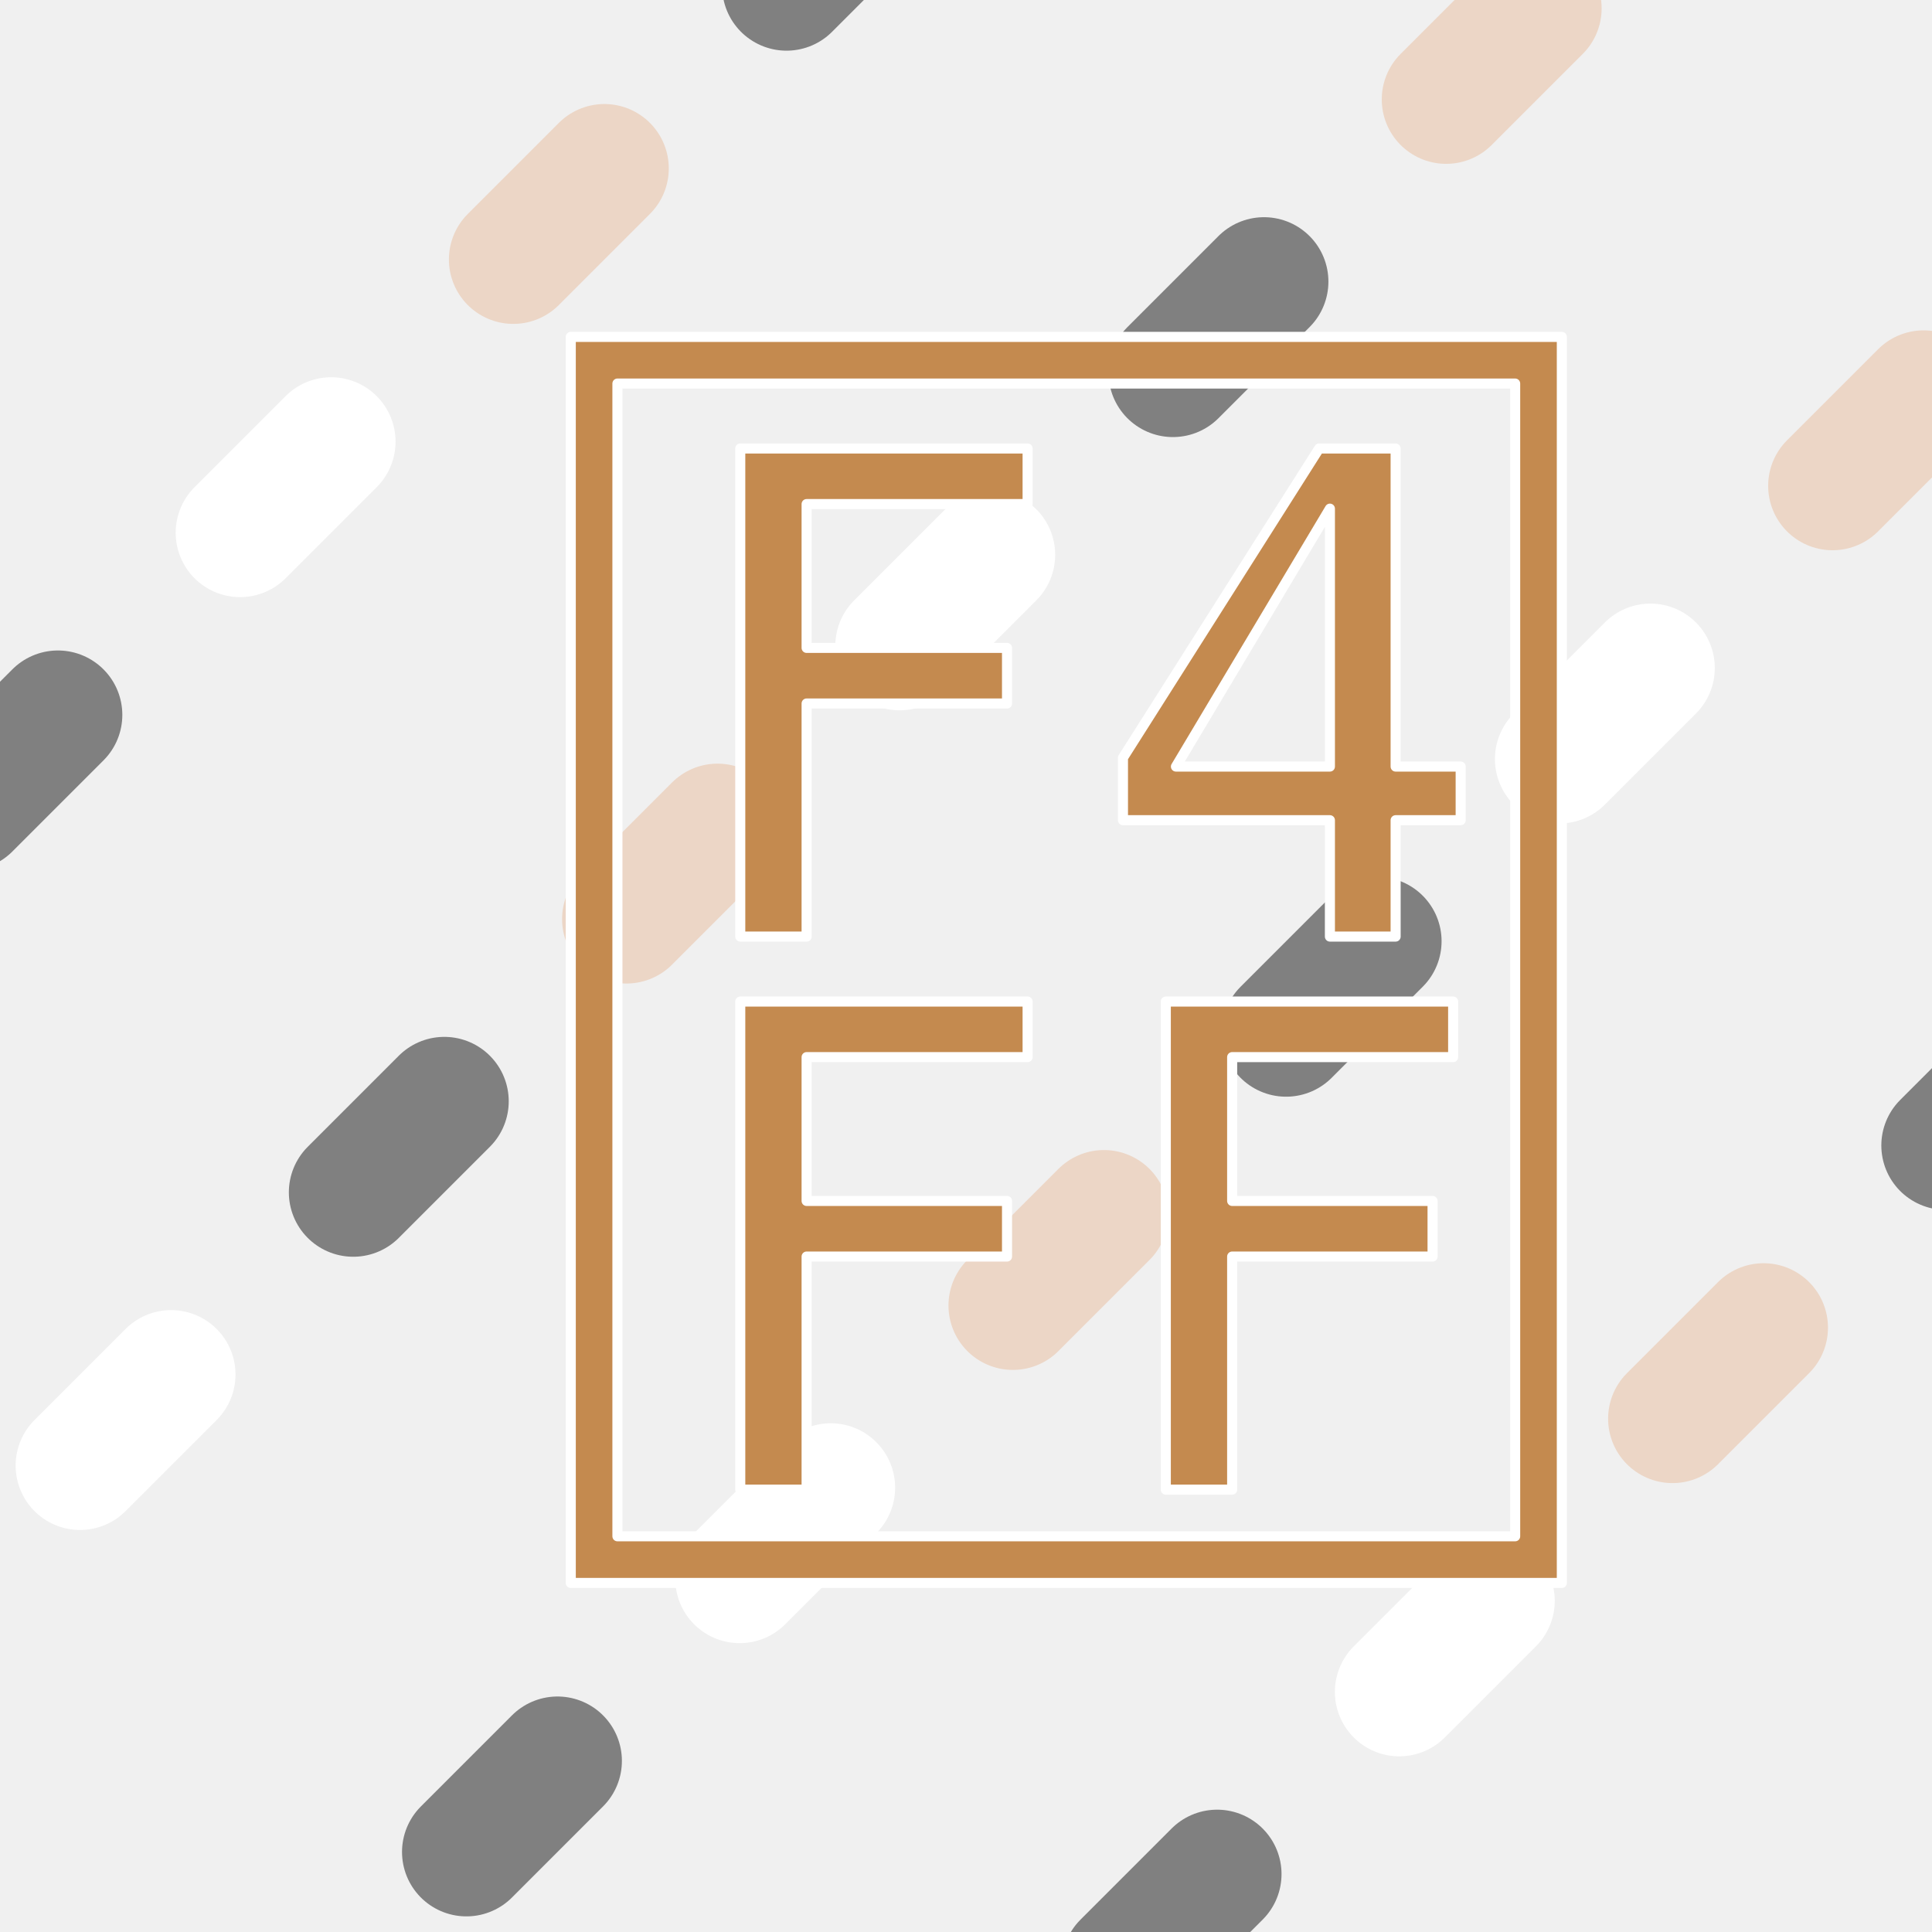
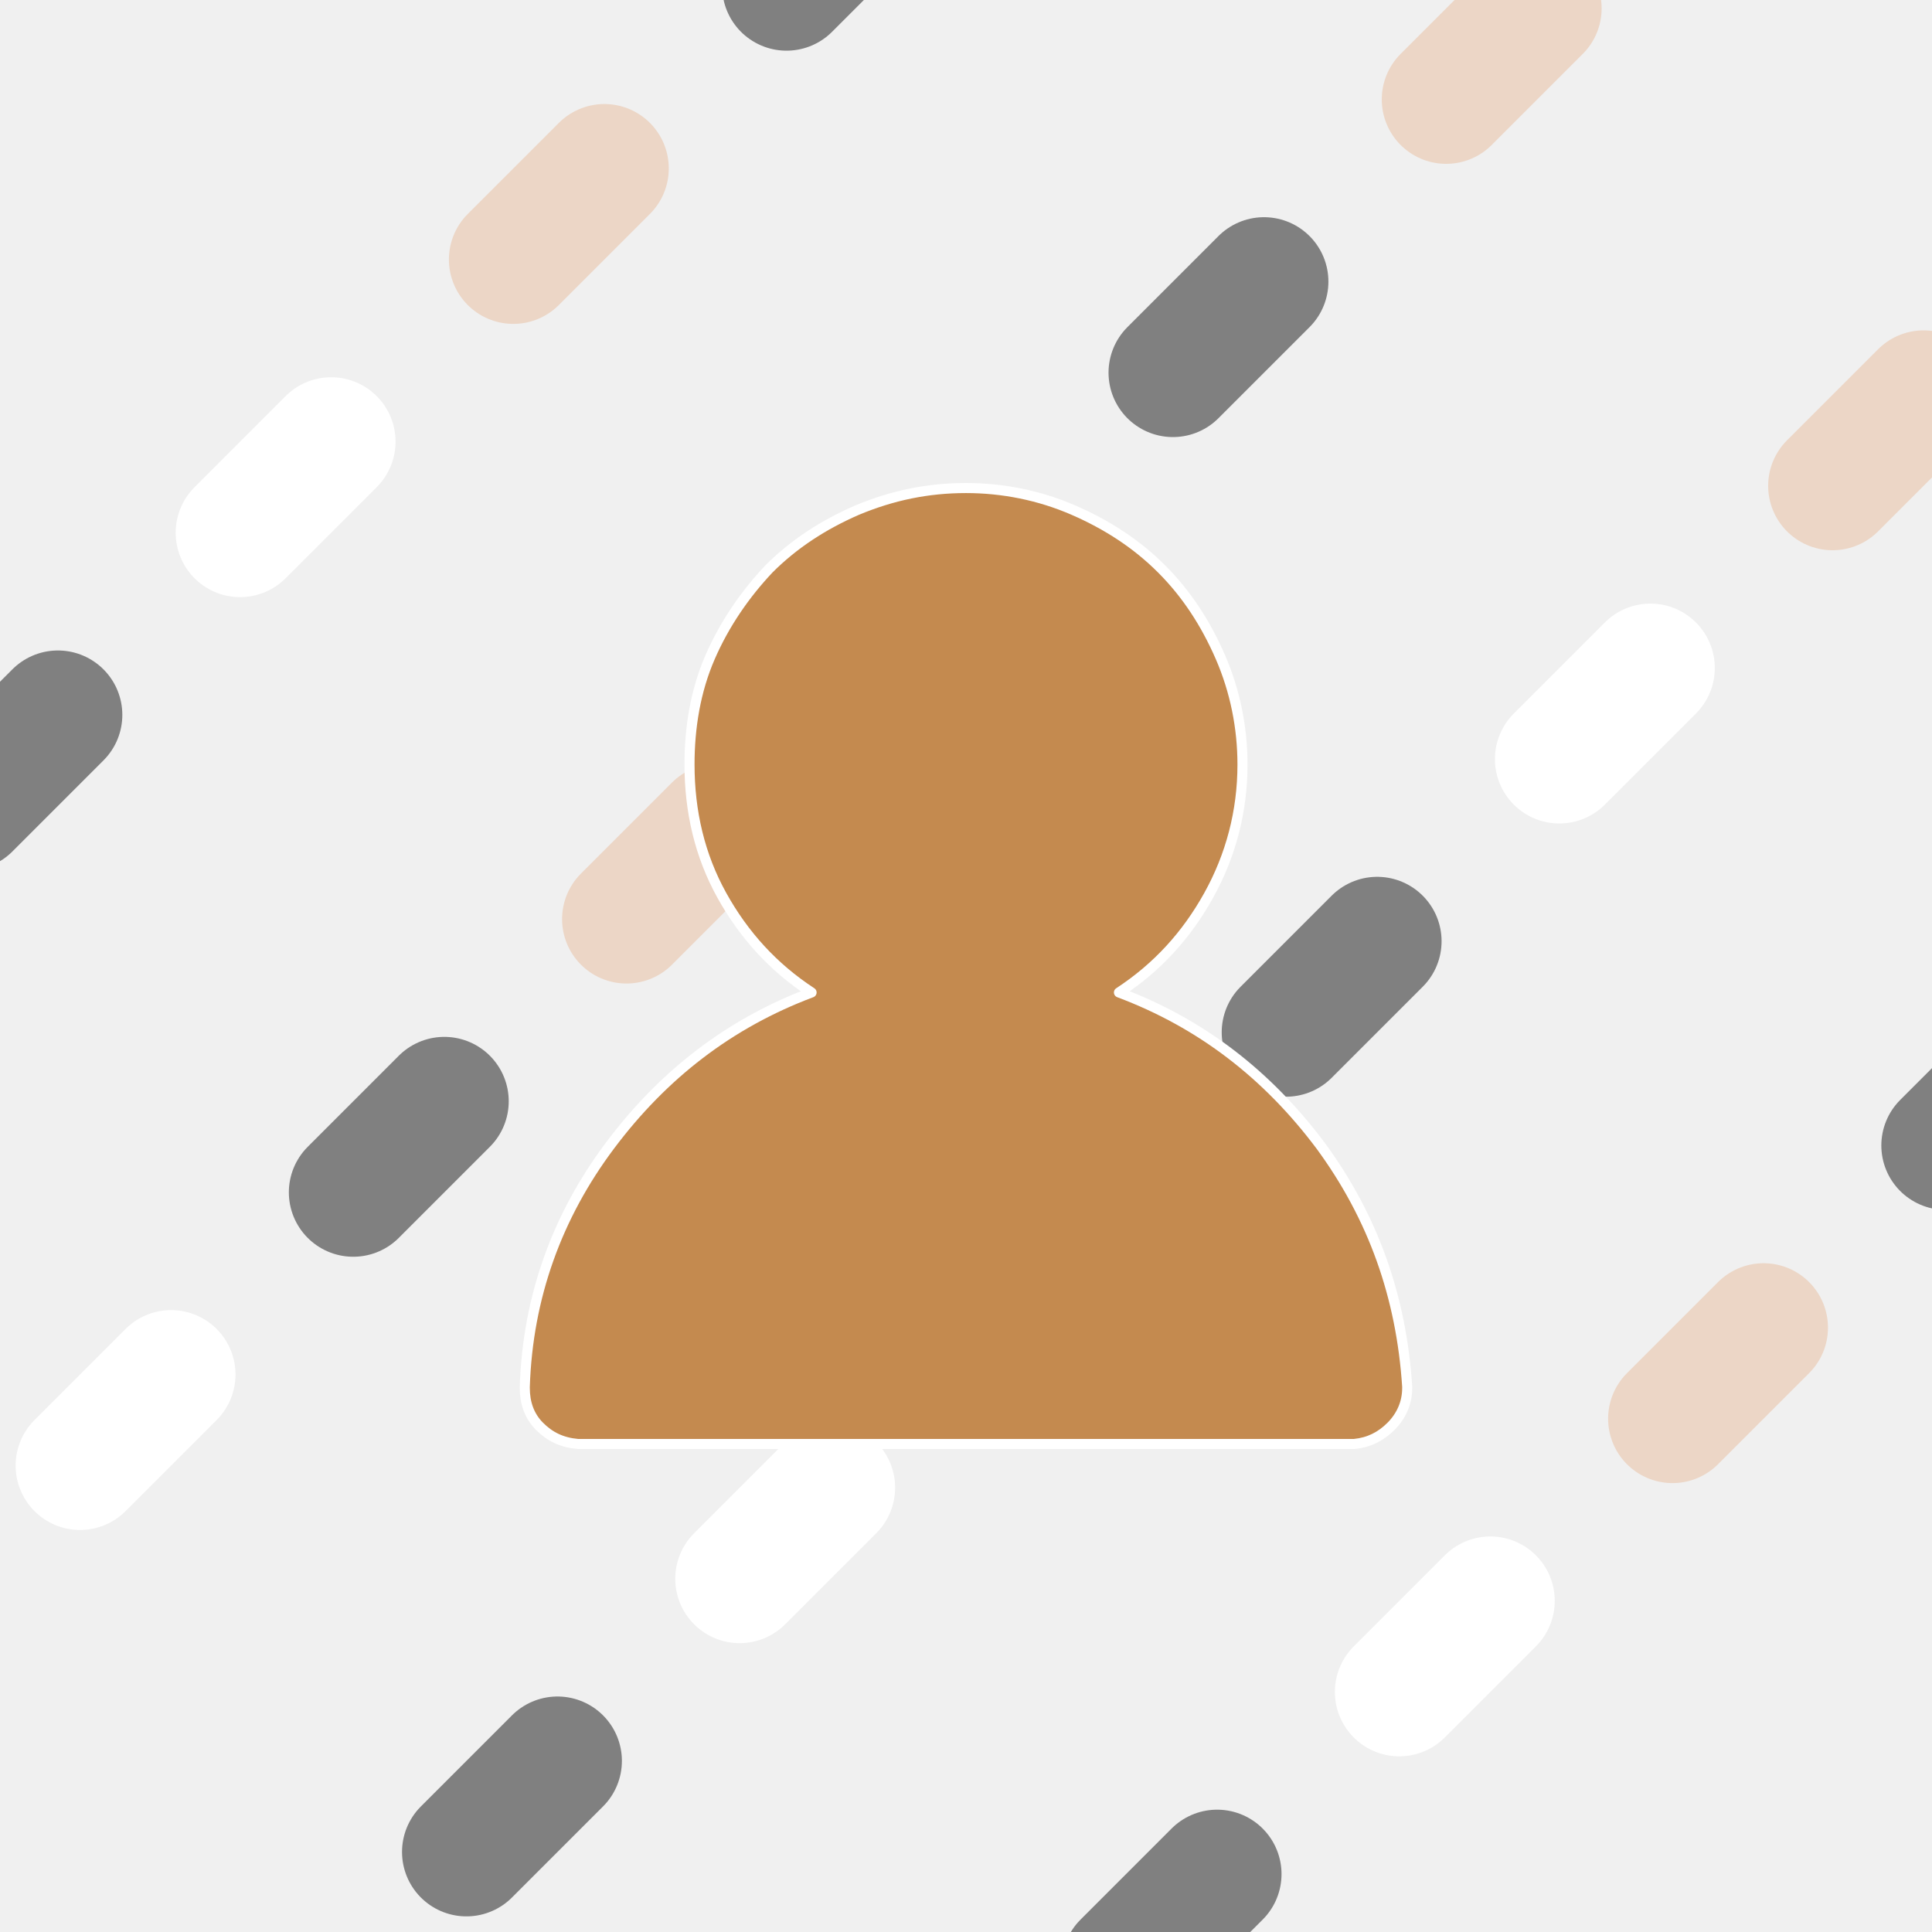
<svg xmlns="http://www.w3.org/2000/svg" width="3840" height="3840" viewBox="0 0 1016 1016" version="1.1" id="svg1" xml:space="preserve">
  <defs id="defs1" />
  <g id="layer1" style="display:inline">
    <path style="fill:#55be59;fill-opacity:1;stroke:#ecd6c6;stroke-width:67.733;stroke-linecap:round;stroke-dasharray:67.733, 541.866;stroke-dashoffset:406.4;stroke-opacity:1" d="m -304.8,711.2 1016,-1016" id="path1" />
    <path style="display:inline;fill:#55be59;fill-opacity:1;stroke:#ecd6c6;stroke-width:67.733;stroke-linecap:round;stroke-dasharray:67.733, 541.867;stroke-dashoffset:0;stroke-opacity:1" d="M -101.6,914.4 914.4,-101.6" id="path1-0" />
    <path style="display:inline;fill:#55be59;fill-opacity:1;stroke:#ecd6c6;stroke-width:67.733;stroke-linecap:round;stroke-dasharray:67.733, 541.867;stroke-dashoffset:0;stroke-opacity:1" d="M 101.6,1117.6 1117.6,101.6" id="path1-0-3" />
    <path style="display:inline;fill:#55be59;fill-opacity:1;stroke:#ecd6c6;stroke-width:67.733;stroke-linecap:round;stroke-dasharray:67.733, 541.866;stroke-dashoffset:406.4;stroke-opacity:1" d="M 304.8,1320.8 1320.8,304.8" id="path1-0-3-8" />
  </g>
  <g id="layer5" style="display:inline">
    <path style="display:inline;fill:#55be59;fill-opacity:1;stroke:#808080;stroke-width:67.733;stroke-linecap:round;stroke-dasharray:67.733, 541.866;stroke-dashoffset:203.2;stroke-opacity:1" d="M -304.8,711.2 711.2,-304.8" id="path1-2" />
    <path style="display:inline;fill:#55be59;fill-opacity:1;stroke:#808080;stroke-width:67.733;stroke-opacity:1;stroke-linecap:round;stroke-dasharray:67.733,541.867;stroke-dashoffset:203.2" d="M -101.6,914.4 914.4,-101.6" id="path1-0-4" />
    <path style="display:inline;fill:#55be59;fill-opacity:1;stroke:#808080;stroke-width:67.733;stroke-linecap:round;stroke-dasharray:67.733, 541.866;stroke-dashoffset:406.4;stroke-opacity:1" d="M 101.6,1117.6 1117.6,101.6" id="path1-0-3-5" />
    <path style="display:inline;fill:#55be59;fill-opacity:1;stroke:#808080;stroke-width:67.733;stroke-linecap:round;stroke-dasharray:67.733, 541.866;stroke-dashoffset:203.2;stroke-opacity:1" d="M 304.8,1320.8 1320.8,304.8" id="path1-0-3-8-8" />
  </g>
  <g id="layer6" style="stroke-dasharray:1,5;stroke-dashoffset:0">
    <path style="display:inline;fill:#55be59;fill-opacity:1;stroke:#ffffff;stroke-width:67.733;stroke-linecap:round;stroke-dasharray:67.733, 541.866;stroke-dashoffset:0" d="M -304.8,711.2 711.2,-304.8" id="path1-25" />
    <path style="display:inline;fill:#55be59;fill-opacity:1;stroke:#ffffff;stroke-width:67.733;stroke-dasharray:67.733,541.867;stroke-linecap:round;stroke-dashoffset:406.4" d="M -101.6,914.4 914.4,-101.6" id="path1-0-42" />
    <path style="display:inline;fill:#55be59;fill-opacity:1;stroke:#ffffff;stroke-width:67.733;stroke-linecap:round;stroke-dasharray:67.733, 541.866;stroke-dashoffset:203.2" d="M 101.6,1117.6 1117.6,101.6" id="path1-0-3-7" />
    <path style="display:inline;fill:#55be59;fill-opacity:1;stroke:#ffffff;stroke-width:67.733;stroke-linecap:round;stroke-dasharray:67.733, 541.866;stroke-dashoffset:0" d="M 304.8,1320.8 1320.8,304.8" id="path1-0-3-8-5" />
  </g>
  <g id="layer3" style="display:inline">
-     <text xml:space="preserve" style="font-size:774.589px;font-family:'Hasklug Nerd Font Mono';-inkscape-font-specification:'Hasklug Nerd Font Mono';text-align:start;writing-mode:lr-tb;direction:ltr;text-anchor:start;fill:#c48a4f;fill-opacity:1;stroke:#ffffff;stroke-width:5.292;stroke-linecap:round;stroke-linejoin:round;stroke-dasharray:none;stroke-dashoffset:1536" x="275.623" y="783.367" id="text1">
-       <tspan id="tspan1" style="fill:#c48a4f;fill-opacity:1;stroke-width:5.292;stroke-dasharray:none" x="275.623" y="783.367"></tspan>
-     </text>
+     <path d="m 362.601,402.045 c 0,24.749 5.414,47.951 17.015,68.832 11.601,20.882 27.069,37.896 47.177,51.044 -43.31,16.241 -78.113,43.31 -105.955,80.433 -27.842,37.123 -43.31,79.66 -44.857,126.837 v 0.773 c 0,7.734 2.32,14.695 7.734,20.108 5.414,5.414 11.601,8.507 20.108,9.281 h 102.088 204.177 102.088 c 7.734,-0.773 13.921,-3.867 19.335,-9.281 5.414,-5.414 8.507,-12.374 8.507,-20.108 v -0.773 c -3.094,-47.177 -17.788,-88.941 -45.63,-126.837 -27.842,-37.123 -62.645,-64.192 -105.955,-80.433 20.108,-13.148 35.576,-30.162 47.177,-51.044 11.601,-20.882 17.788,-44.084 17.788,-68.832 0,-19.335 -3.867,-38.67 -11.601,-56.458 -7.734,-17.788 -17.788,-33.256 -30.936,-46.404 -13.148,-13.148 -28.616,-23.202 -46.404,-30.936 -17.788,-7.734 -37.123,-11.601 -56.458,-11.601 -20.108,0 -38.67,3.867 -57.231,11.601 -17.788,7.734 -33.256,17.788 -46.404,30.936 -12.374,13.148 -23.202,28.616 -30.936,46.404 -7.734,17.788 -10.828,37.123 -10.828,56.458 z" id="text1" style="font-size:774.589px;font-family:'Hasklug Nerd Font Mono';-inkscape-font-specification:'Hasklug Nerd Font Mono';fill:#c48a4f;stroke:#ffffff;stroke-width:5.292;stroke-linecap:round;stroke-linejoin:round;stroke-dashoffset:1536" aria-label="" />
  </g>
</svg>
